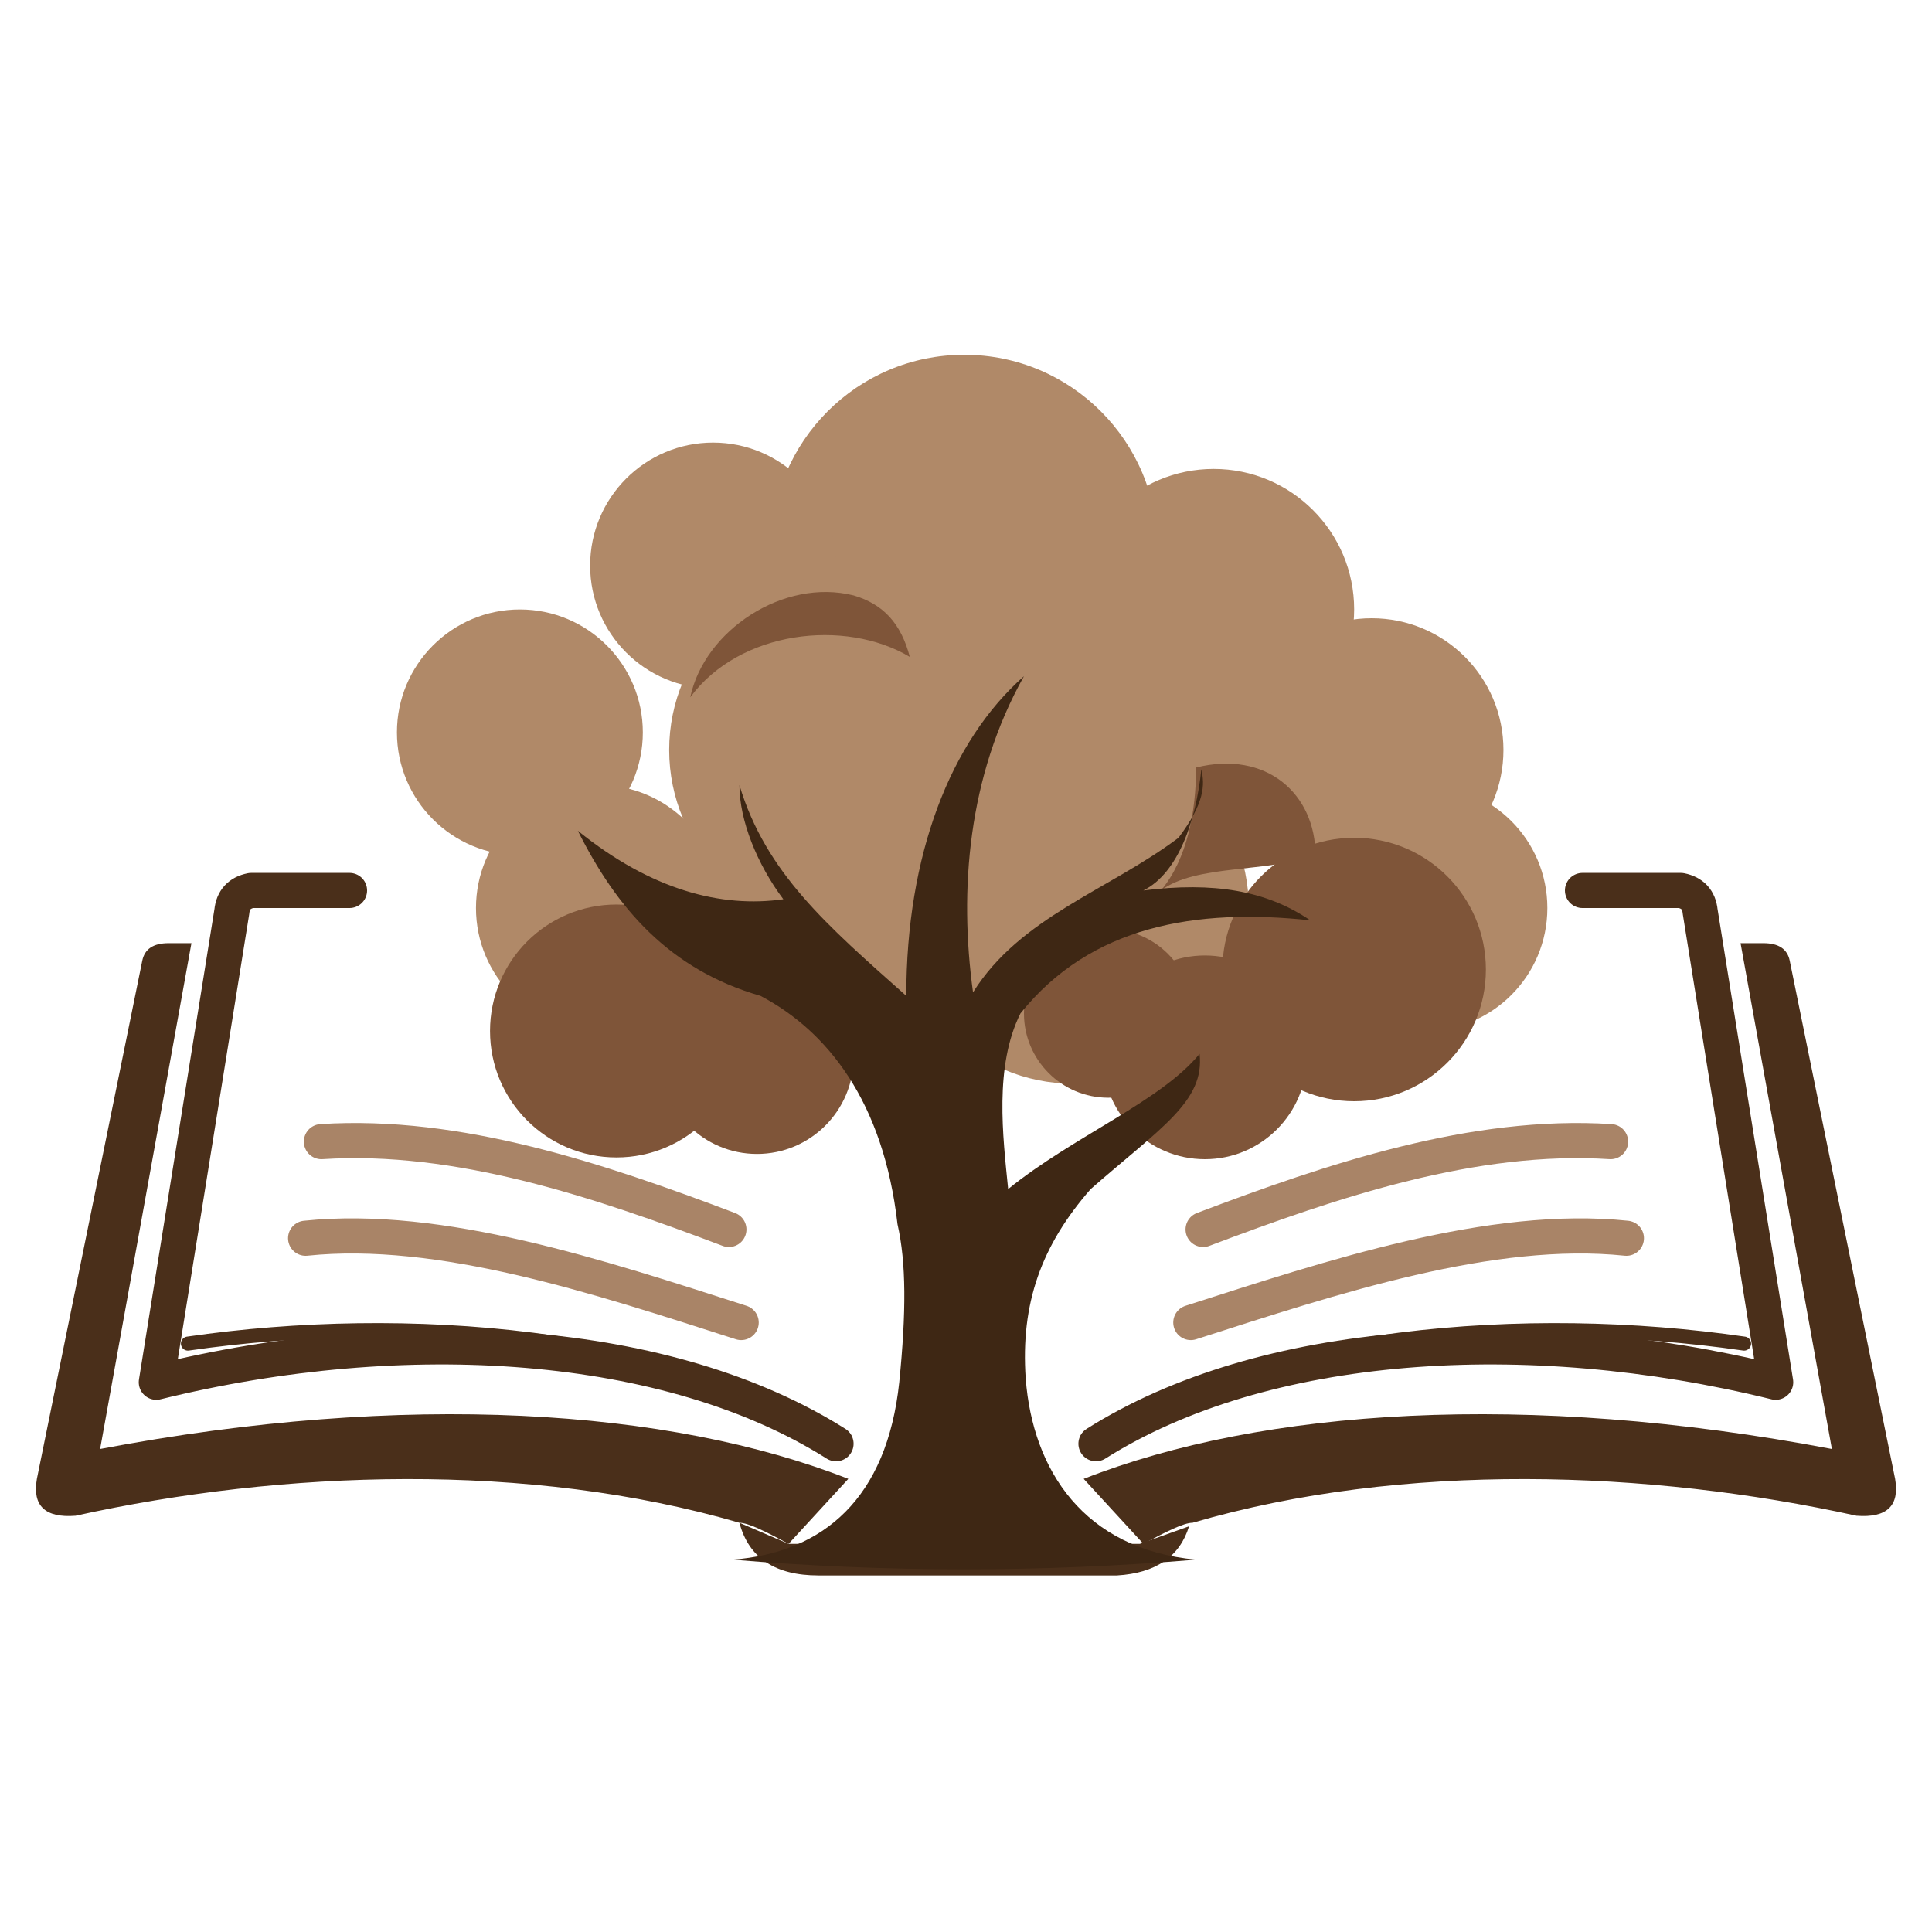
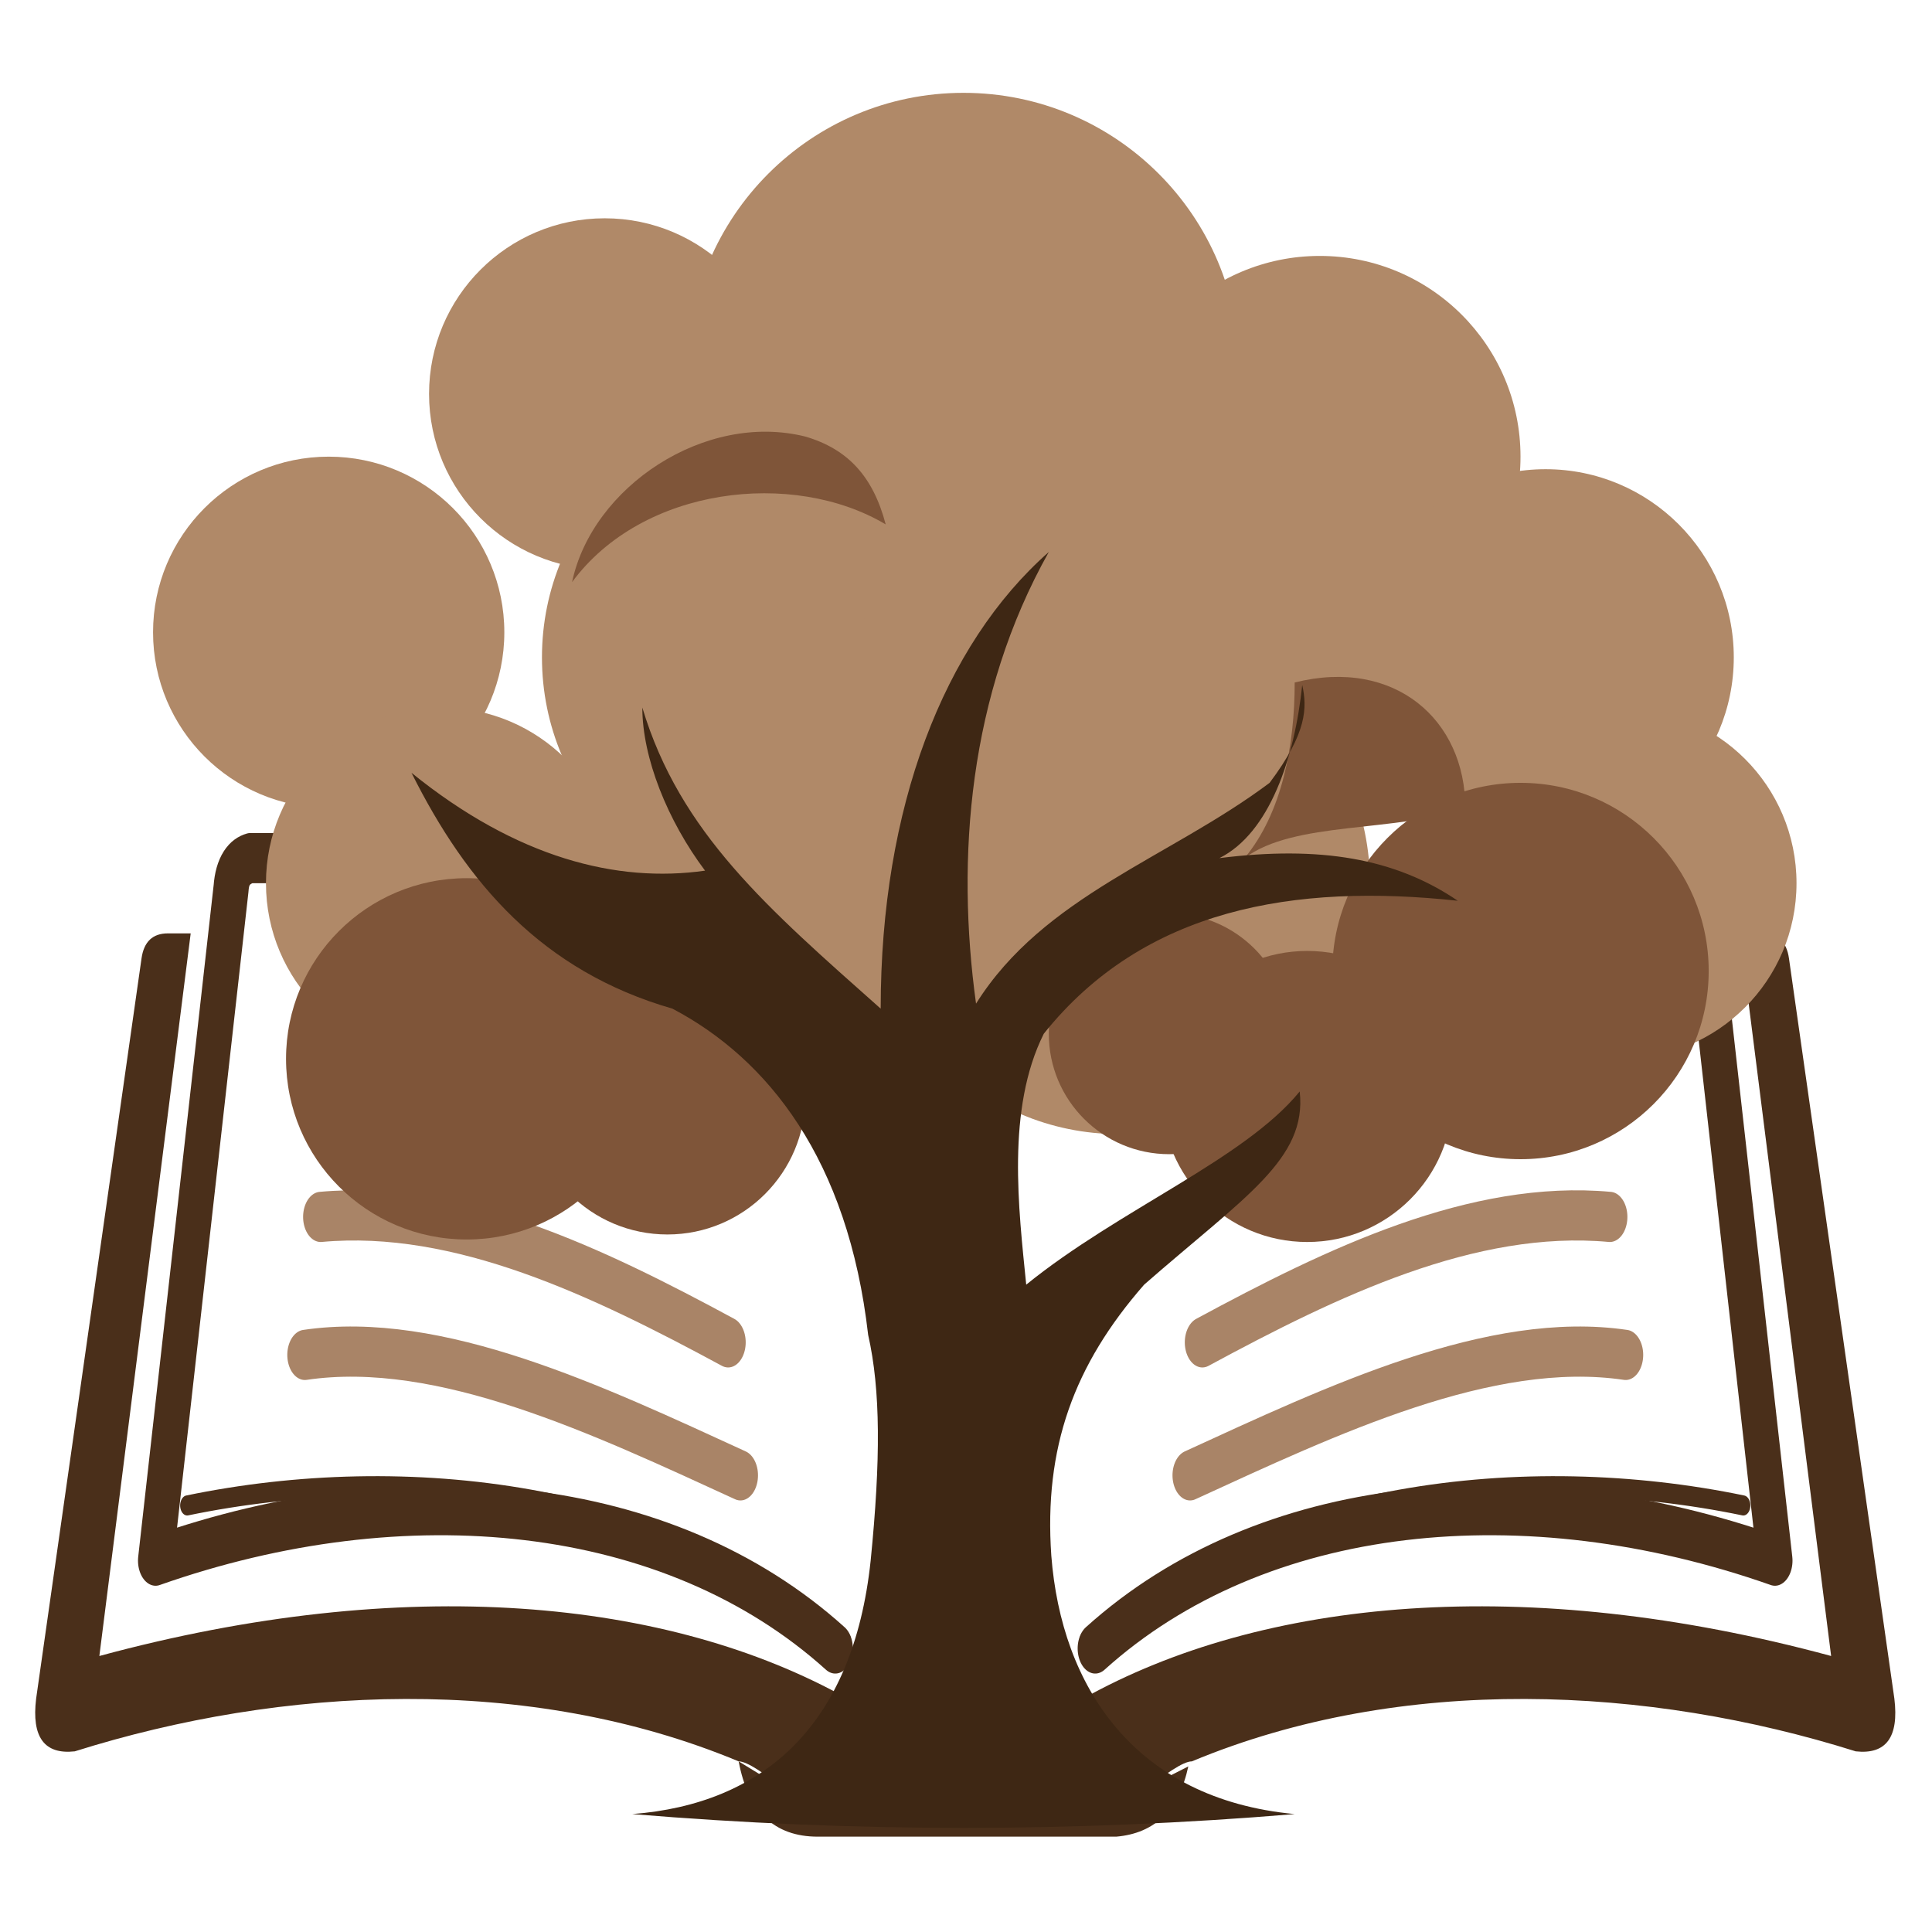
- <svg xmlns="http://www.w3.org/2000/svg" viewBox="219 -97 1100 1100" preserveAspectRatio="xMidYMid meet">
-   <g>
-     <path d="M420 405 L360 405 L310 690 C450 655 600 665 705 728 L720 640 L560 480 Z" fill="none" />
-     <path d="M240 745 L300 450 Q302 440 315 440 L328 440 L276 728 C450 695 600 705 702 745 L668 782 C655 775 645 770 640 770 C520 735 380 740 262 766 Q236 768 240 745 Z" fill="#4A2F1A" />
-     <path d="M418 410 L362 410 Q352 412 351 422 L308 690 C450 655 600 665 695 725" fill="none" stroke="#4A2F1A" stroke-width="20" stroke-linecap="round" stroke-linejoin="round" />
-     <path d="M326 668 C450 650 600 662 700 722" fill="none" stroke="#4A2F1A" stroke-width="8" stroke-linecap="round" />
-     <path d="M402 553 C480 548 560 575 634 603" fill="none" stroke="#A98467" stroke-width="20" stroke-linecap="round" />
-     <path d="M393 608 C470 600 560 630 641 656" fill="none" stroke="#A98467" stroke-width="20" stroke-linecap="round" />
+ <svg xmlns="http://www.w3.org/2000/svg" viewBox="384 68 770 770" preserveAspectRatio="xMidYMid meet">
+   <g transform="translate(230.4 0) scale(0.7 1)">
+     <g>
+       <path d="M420 405 L360 405 L310 690 C450 655 600 665 705 728 L720 640 L560 480 Z" fill="none" />
+       <path d="M240 745 L300 450 Q302 440 315 440 L328 440 L276 728 C450 695 600 705 702 745 L668 782 C655 775 645 770 640 770 C520 735 380 740 262 766 Q236 768 240 745 Z" fill="#4A2F1A" />
+       <path d="M418 410 L362 410 Q352 412 351 422 L308 690 C450 655 600 665 695 725" fill="none" stroke="#4A2F1A" stroke-width="20" stroke-linecap="round" stroke-linejoin="round" />
+       <path d="M326 668 C450 650 600 662 700 722" fill="none" stroke="#4A2F1A" stroke-width="8" stroke-linecap="round" />
+       <path d="M402 553 C480 548 560 575 634 603" fill="none" stroke="#A98467" stroke-width="20" stroke-linecap="round" />
+       <path d="M393 608 C470 600 560 630 641 656" fill="none" stroke="#A98467" stroke-width="20" stroke-linecap="round" />
+     </g>
+     <g transform="translate(1538 0) scale(-1 1)">
+       <path d="M420 405 L360 405 L310 690 C450 655 600 665 705 728 L720 640 L560 480 Z" fill="none" />
+       <path d="M240 745 L300 450 Q302 440 315 440 L328 440 L276 728 C450 695 600 705 702 745 L668 782 C655 775 645 770 640 770 C520 735 380 740 262 766 Q236 768 240 745 Z" fill="#4A2F1A" />
+       <path d="M418 410 L362 410 Q352 412 351 422 L308 690 C450 655 600 665 695 725" fill="none" stroke="#4A2F1A" stroke-width="20" stroke-linecap="round" stroke-linejoin="round" />
+       <path d="M326 668 C450 650 600 662 700 722" fill="none" stroke="#4A2F1A" stroke-width="8" stroke-linecap="round" />
+       <path d="M402 553 C480 548 560 575 634 603" fill="none" stroke="#A98467" stroke-width="20" stroke-linecap="round" />
+       <path d="M393 608 C470 600 560 630 641 656" fill="none" stroke="#A98467" stroke-width="20" stroke-linecap="round" />
+     </g>
+     <path d="M640 770 Q648 800 685 800 L855 800 Q888 798 896 772 L868 782 L668 782 Z" fill="#4A2F1A" />
  </g>
-   <g transform="translate(1538 0) scale(-1 1)">
-     <path d="M420 405 L360 405 L310 690 C450 655 600 665 705 728 L720 640 L560 480 Z" fill="none" />
-     <path d="M240 745 L300 450 Q302 440 315 440 L328 440 L276 728 C450 695 600 705 702 745 L668 782 C655 775 645 770 640 770 C520 735 380 740 262 766 Q236 768 240 745 Z" fill="#4A2F1A" />
-     <path d="M418 410 L362 410 Q352 412 351 422 L308 690 C450 655 600 665 695 725" fill="none" stroke="#4A2F1A" stroke-width="20" stroke-linecap="round" stroke-linejoin="round" />
-     <path d="M326 668 C450 650 600 662 700 722" fill="none" stroke="#4A2F1A" stroke-width="8" stroke-linecap="round" />
-     <path d="M402 553 C480 548 560 575 634 603" fill="none" stroke="#A98467" stroke-width="20" stroke-linecap="round" />
-     <path d="M393 608 C470 600 560 630 641 656" fill="none" stroke="#A98467" stroke-width="20" stroke-linecap="round" />
-   </g>
-   <path d="M640 770 Q648 800 685 800 L855 800 Q888 798 896 772 L868 782 L668 782 Z" fill="#4A2F1A" />
  <g fill="#B08968">
    <circle cx="768" cy="215" r="110" />
    <circle cx="625" cy="225" r="70" />
    <circle cx="515" cy="320" r="70" />
    <circle cx="910" cy="250" r="80" />
    <circle cx="1000" cy="330" r="75" />
    <circle cx="1030" cy="420" r="70" />
    <circle cx="870" cy="330" r="80" />
    <circle cx="700" cy="330" r="100" />
    <circle cx="560" cy="420" r="70" />
    <circle cx="830" cy="420" r="100" />
    <circle cx="700" cy="400" r="90" />
  </g>
  <g fill="#7F5539">
    <circle cx="570" cy="490" r="72" />
    <circle cx="650" cy="505" r="55" />
    <circle cx="990" cy="455" r="75" />
    <circle cx="905" cy="505" r="58" />
    <circle cx="850" cy="480" r="48" />
    <path d="M612 300 C620 262 665 232 705 242 C722 247 732 258 737 277 C700 255 640 262 612 300 Z" />
    <path d="M900 340 C940 330 968 355 968 390 C940 400 900 395 880 410 C895 392 900 365 900 340 Z" />
  </g>
  <path fill="#3E2714" d="M636 791 C688 787 724 756 731 690 C735 650 735 622 730 600 C722 530 690 490 652 470 C600 455 570 420 548 376 C590 410 630 420 665 415 C650 395 640 370 640 350 C655 400 690 430 735 470 C735 390 760 325 802 288 C770 345 765 410 773 468 C800 425 850 410 890 380 C905 360 905 350 903 341 C900 370 890 400 870 410 C910 405 940 410 965 427 C900 420 840 430 800 480 C785 510 790 550 793 580 C830 550 880 530 902 503 C905 530 880 545 840 580 C812 612 800 645 803 688 C807 740 836 785 900 791 Q 768 802 636 791 Z" />
</svg>
